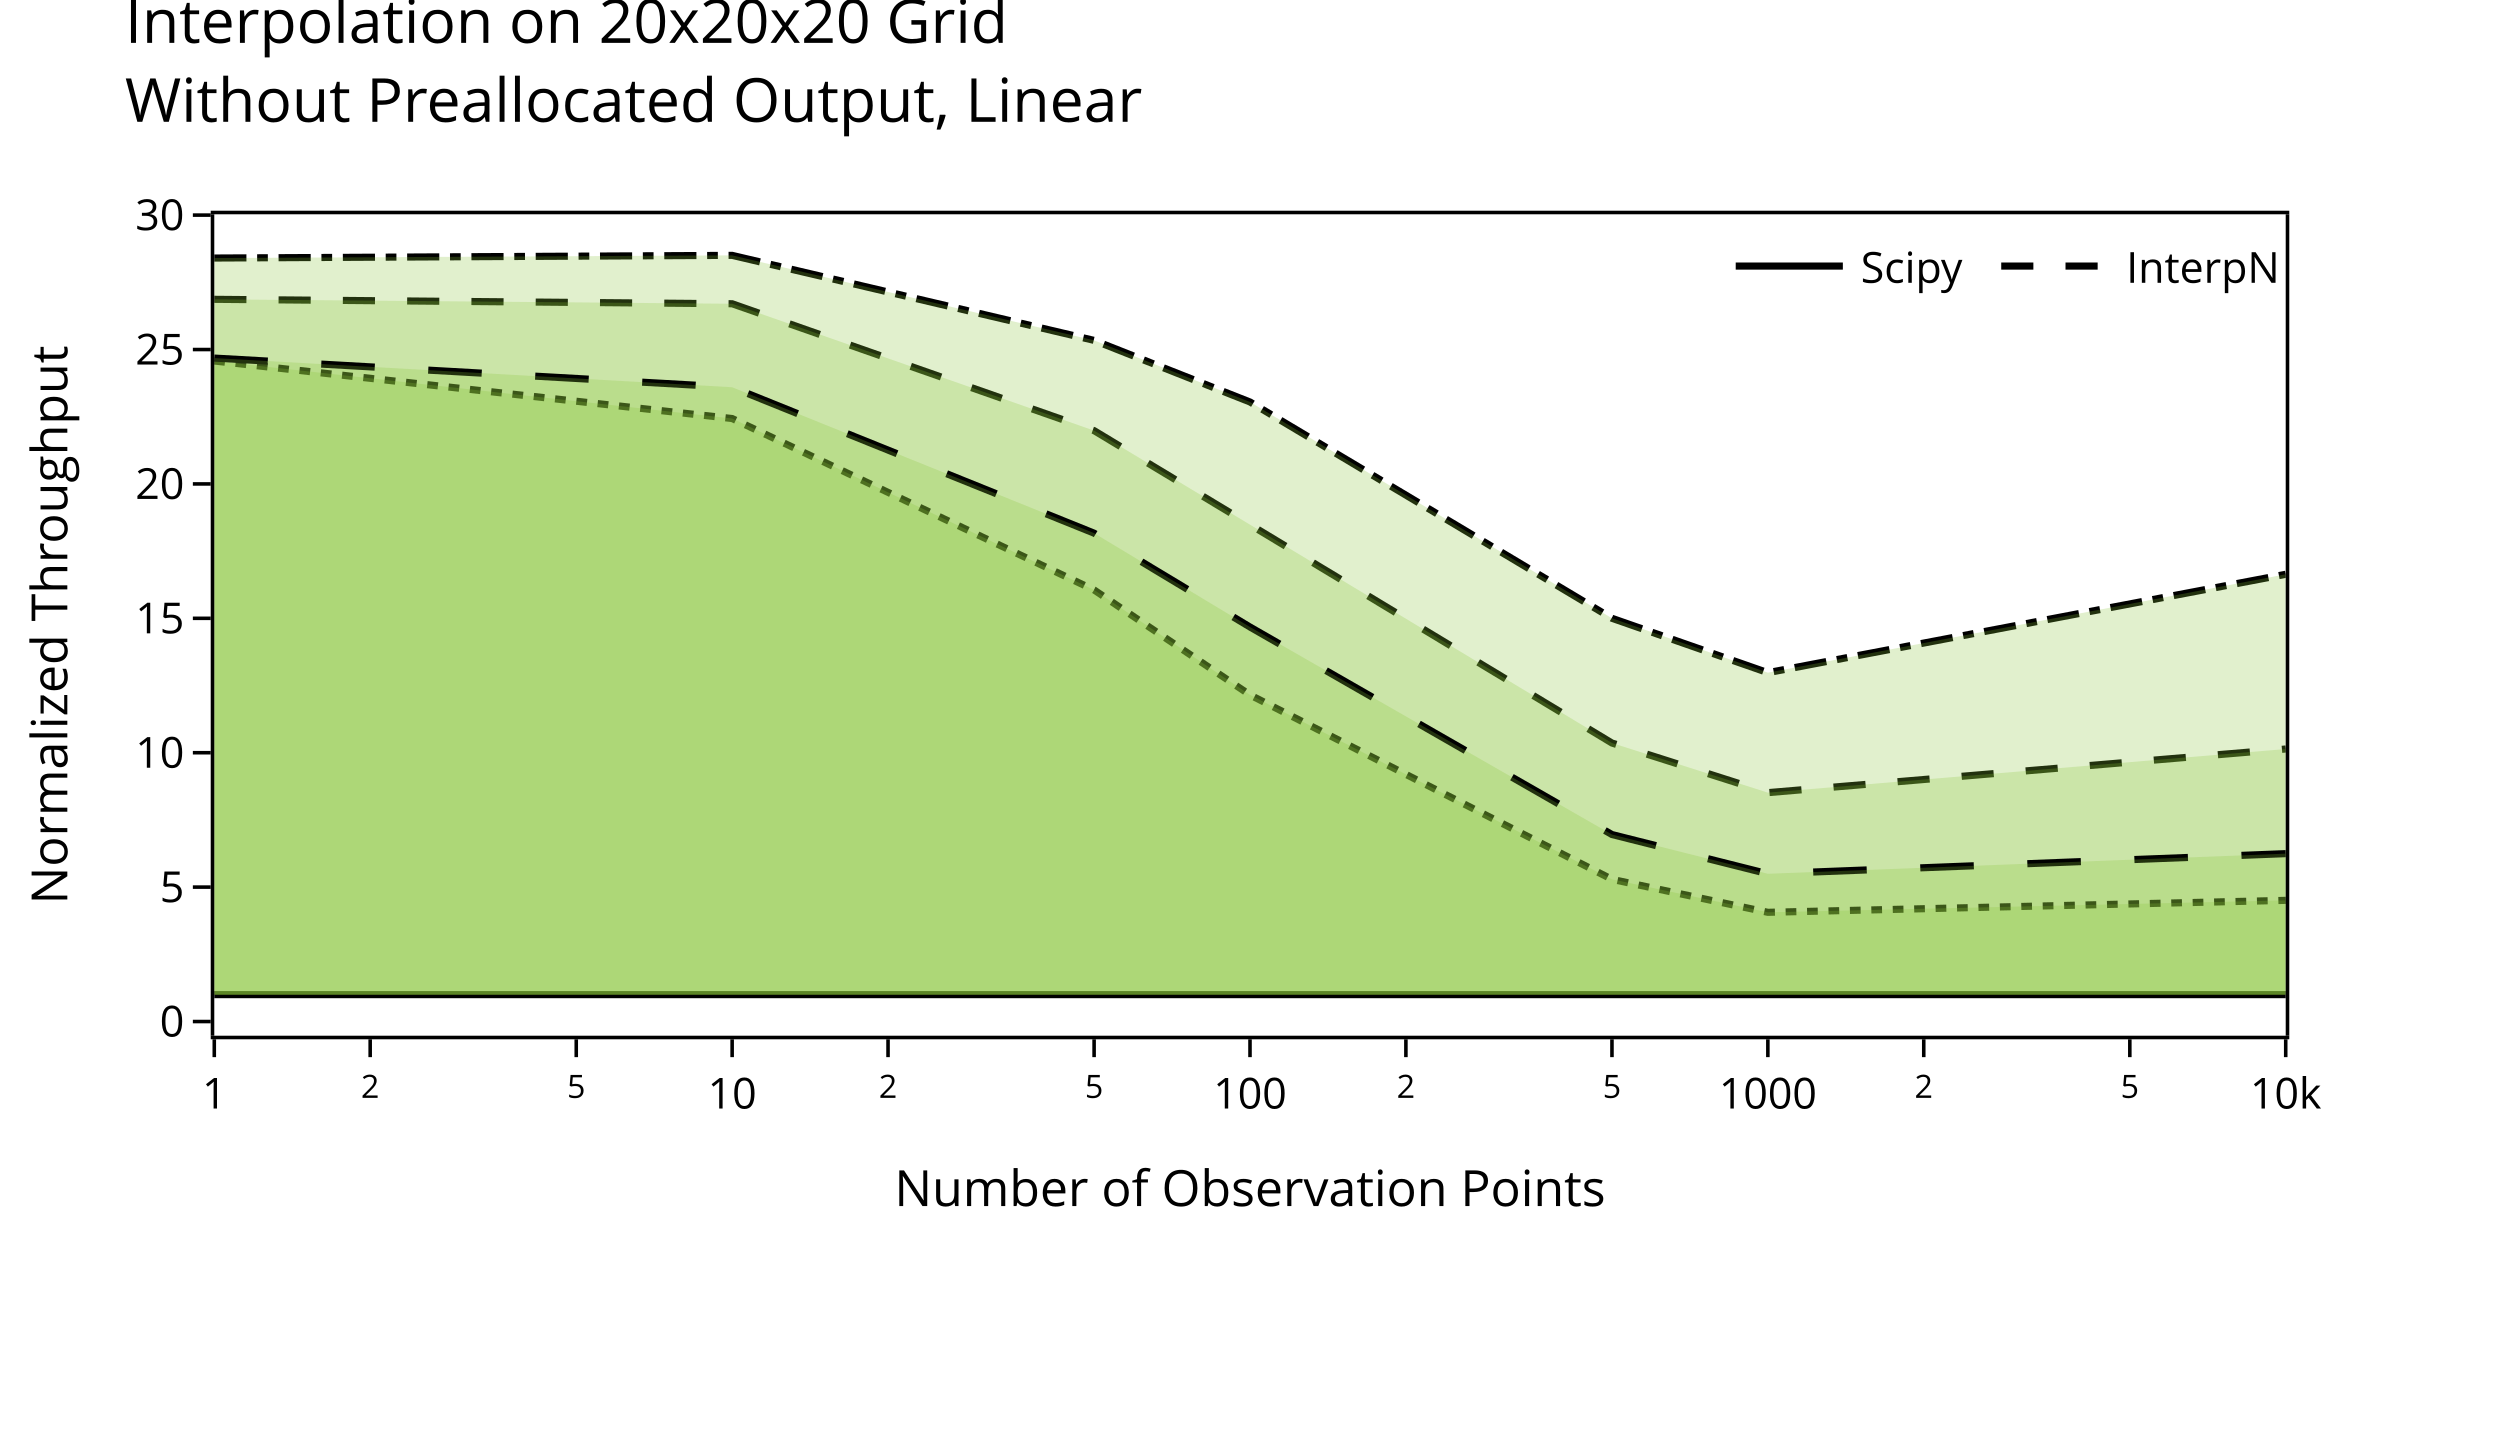
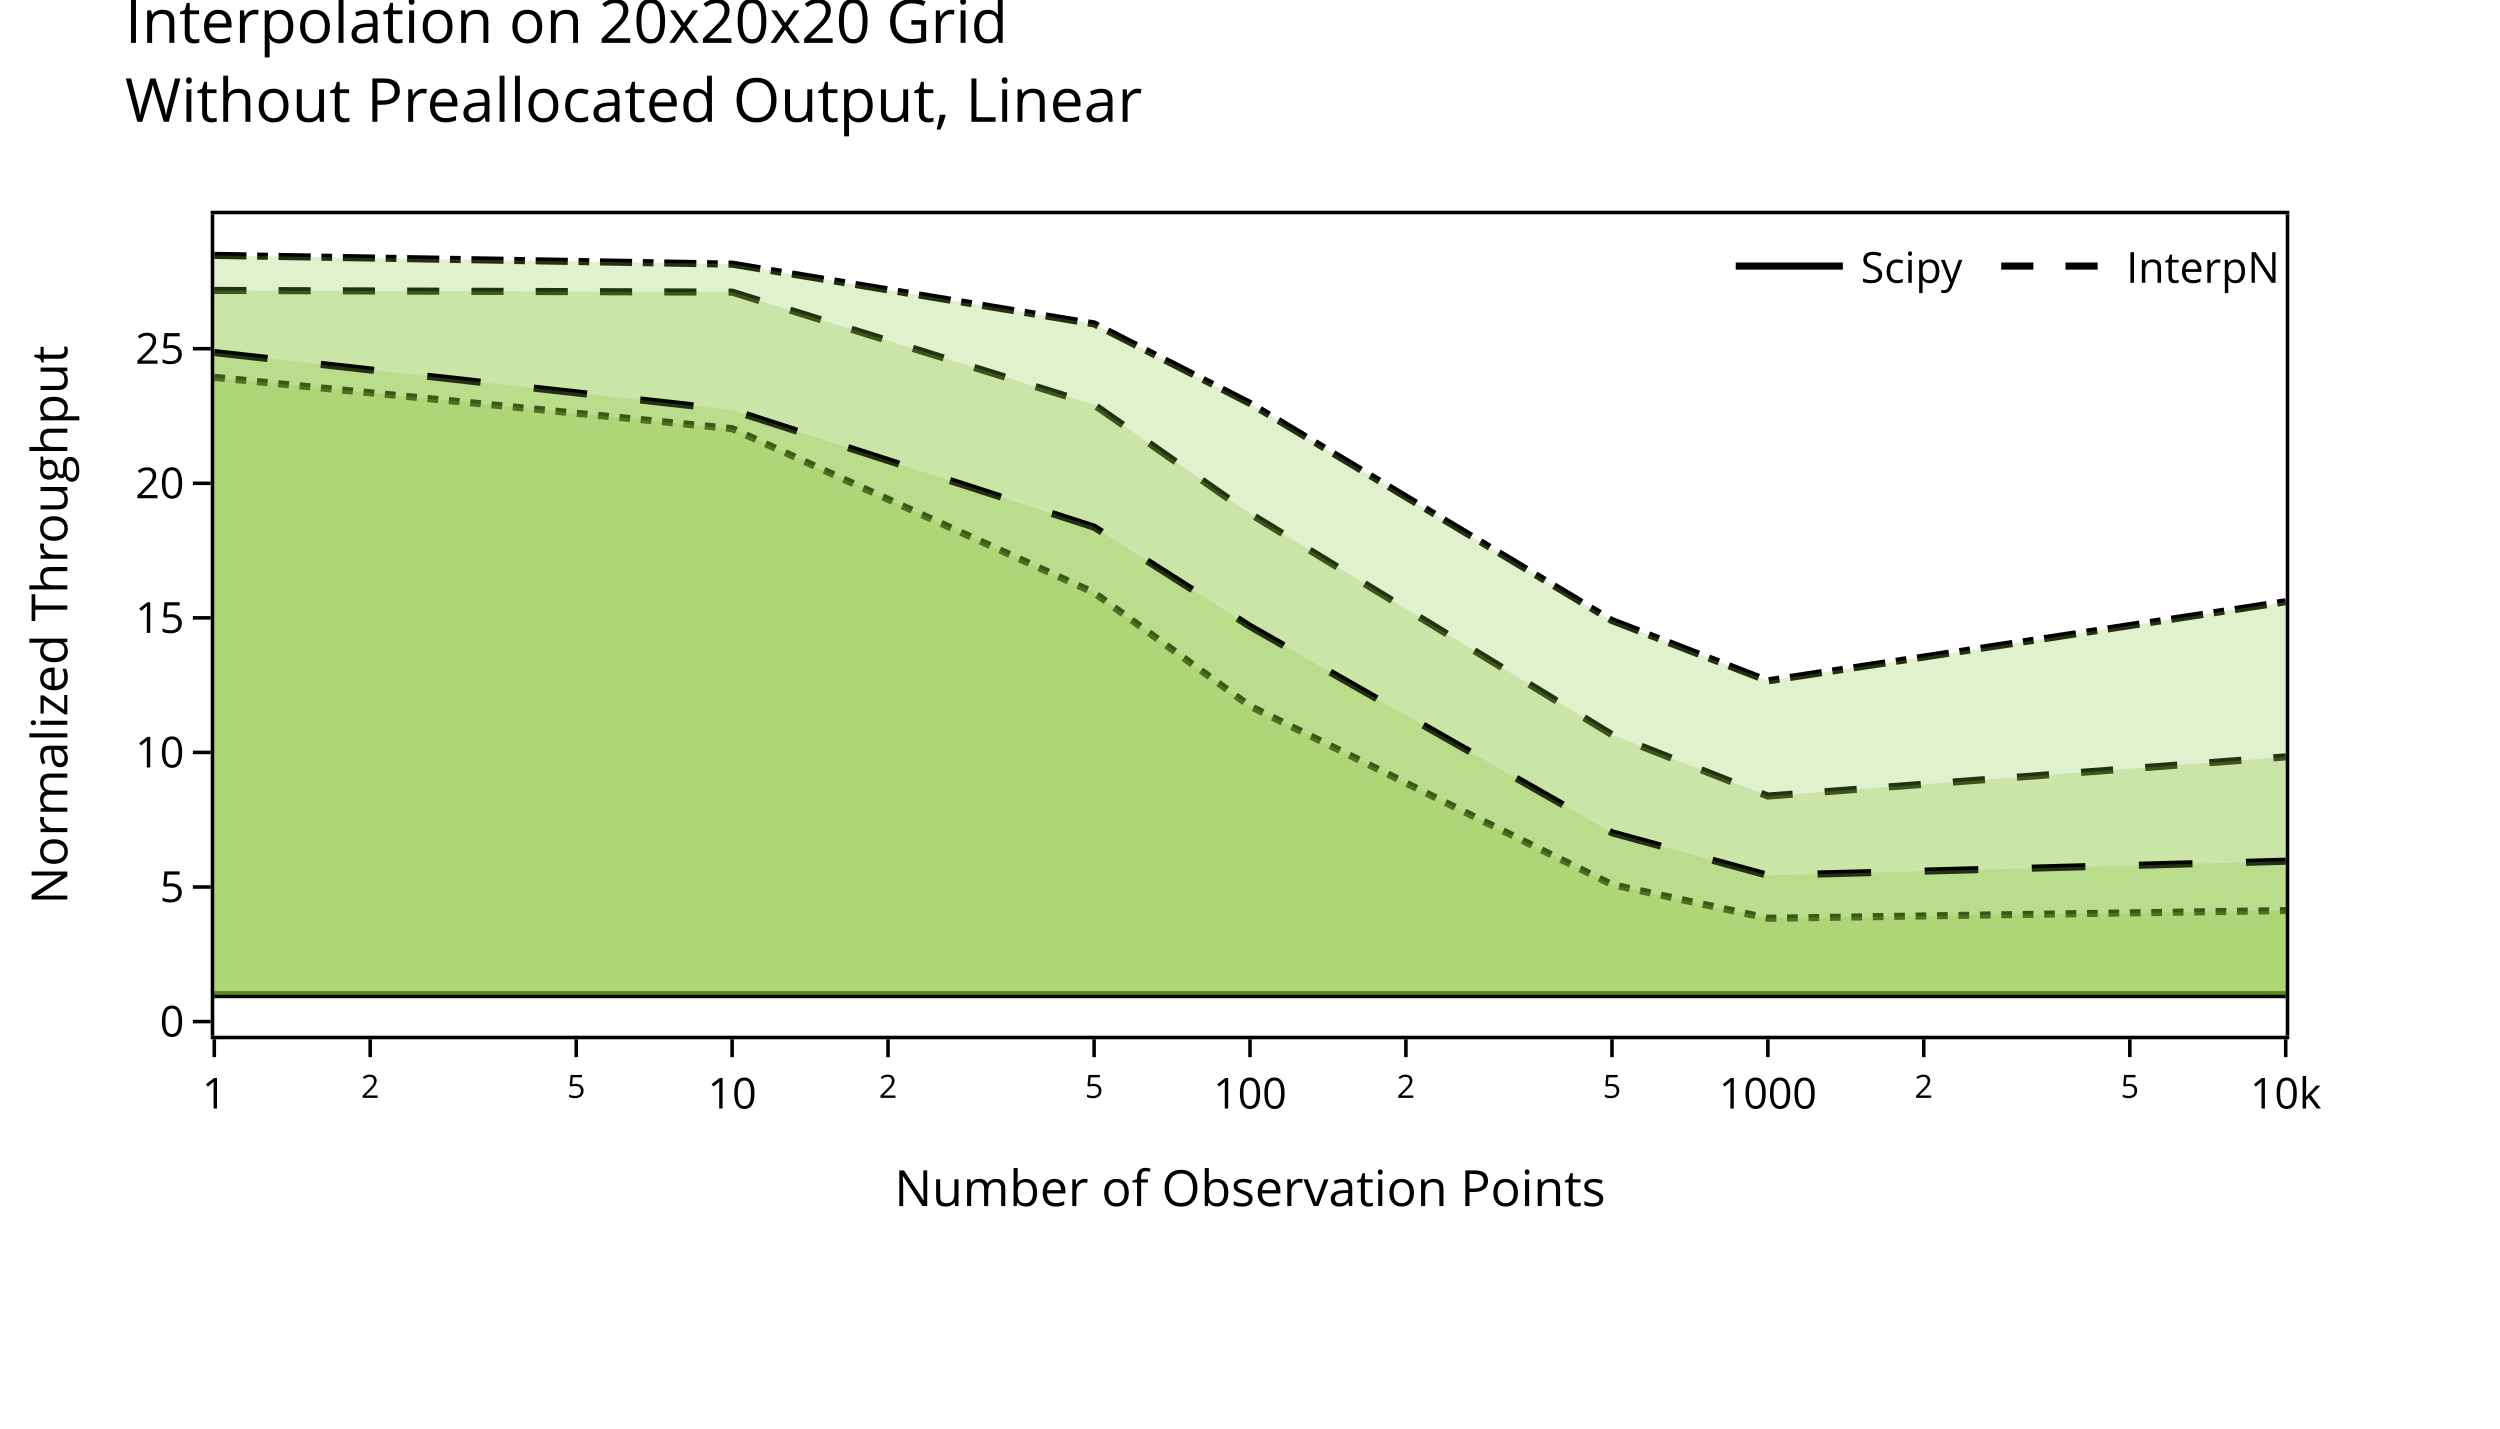
<svg xmlns="http://www.w3.org/2000/svg" class="main-svg" width="700" height="400" style="" viewBox="0 0 700 400">
  <rect x="0" y="0" width="700" height="400" style="fill: rgb(0, 0, 0); fill-opacity: 0;" />
-   <defs id="defs-9213f9">
+   <defs id="defs-d1343b">
    <g class="clips">
-       <clipPath id="clip9213f9xyplot" class="plotclip">
+       <clipPath id="clipd1343bxyplot" class="plotclip">
        <rect width="580" height="230" />
      </clipPath>
-       <clipPath class="axesclip" id="clip9213f9x">
+       <clipPath class="axesclip" id="clipd1343bx">
        <rect x="60" y="0" width="580" height="400" />
      </clipPath>
-       <clipPath class="axesclip" id="clip9213f9y">
+       <clipPath class="axesclip" id="clipd1343by">
        <rect x="0" y="60" width="700" height="230" />
      </clipPath>
-       <clipPath class="axesclip" id="clip9213f9xy">
+       <clipPath class="axesclip" id="clipd1343bxy">
        <rect x="60" y="60" width="580" height="230" />
      </clipPath>
    </g>
    <g class="gradients" />
    <g class="patterns" />
  </defs>
  <g class="bglayer">
    <rect class="bg" x="60" y="60" width="580" height="230" style="fill: rgb(0, 0, 0); fill-opacity: 0; stroke-width: 0;" />
  </g>
  <g class="layer-below">
    <g class="imagelayer" />
    <g class="shapelayer" />
  </g>
  <g class="cartesianlayer">
    <g class="subplot xy">
      <g class="layer-subplot">
        <g class="shapelayer" />
        <g class="imagelayer" />
      </g>
      <g class="minor-gridlayer">
        <g class="x" />
        <g class="y" />
      </g>
      <g class="gridlayer">
        <g class="x" />
        <g class="y" />
      </g>
      <g class="zerolinelayer" />
      <g class="layer-between">
        <g class="shapelayer" />
        <g class="imagelayer" />
      </g>
      <path class="xlines-below" />
      <path class="ylines-below" />
      <g class="overlines-below" />
      <g class="xaxislayer-below" />
      <g class="yaxislayer-below" />
      <g class="overaxes-below" />
      <g class="overplot">
-         <g class="xy" transform="translate(60,60)" clip-path="url(#clip9213f9xyplot)">
+         <g class="xy" transform="translate(60,60)" clip-path="url(#clipd1343bxyplot)">
          <g class="scatterlayer mlayer">
-             <g class="trace scatter tracea13634" style="stroke-miterlimit: 2; opacity: 1;">
+             <g class="trace scatter trace3d9c4a" style="stroke-miterlimit: 2; opacity: 1;">
              <g class="fills" />
              <g class="errorbars" />
              <g class="lines">
                <path class="js-line" d="M0,218.5L580,218.5" style="vector-effect: none; fill: none; stroke: rgb(0, 0, 0); stroke-opacity: 1; stroke-width: 2px; opacity: 1;" />
              </g>
              <g class="points" />
              <g class="text" />
            </g>
-             <g class="trace scatter tracebb294e" style="stroke-miterlimit: 2; opacity: 1;">
-               <g class="fills" />
-               <g class="errorbars" />
-               <g class="lines">
-                 <path class="js-line" d="M0,23.81L145,25.05L246.35,60.58L391.35,148.05L435,161.94L580,149.72" style="vector-effect: none; fill: none; stroke: rgb(0, 0, 0); stroke-opacity: 1; stroke-dasharray: 9px, 9px; stroke-width: 2px; opacity: 1;" />
-               </g>
-               <g class="points" />
-               <g class="text" />
-             </g>
-             <g class="trace scatter traced147c0" style="stroke-miterlimit: 2; opacity: 1;">
+             <g class="trace scatter tracec8dc59" style="stroke-miterlimit: 2; opacity: 1;">
+               <g class="fills" />
+               <g class="errorbars" />
+               <g class="lines">
+                 <path class="js-line" d="M0,21.32L145,21.8L246.35,53.35L290,83.83L391.35,145.72L435,162.89L580,151.93" style="vector-effect: none; fill: none; stroke: rgb(0, 0, 0); stroke-opacity: 1; stroke-dasharray: 9px, 9px; stroke-width: 2px; opacity: 1;" />
+               </g>
+               <g class="points" />
+               <g class="text" />
+             </g>
+             <g class="trace scatter trace9ad1b8" style="stroke-miterlimit: 2; opacity: 1;">
              <g class="fills">
                <g>
-                   <path class="js-fill" d="M0,23.81L145,25.05L246.35,60.58L391.35,148.05L435,161.94L580,149.72L580,218.5L0,218.5Z" style="fill: rgb(139, 196, 59); fill-opacity: 0.25; stroke-width: 0;" />
+                   <path class="js-fill" d="M0,21.32L145,21.8L246.35,53.35L290,83.83L391.35,145.72L435,162.89L580,151.93L580,218.5L435,218.5L0,218.5Z" style="fill: rgb(139, 196, 59); fill-opacity: 0.25; stroke-width: 0;" />
                </g>
              </g>
              <g class="errorbars" />
              <g class="lines">
-                 <path class="js-line" d="M0,23.81L145,25.05L246.35,60.58L391.35,148.05L435,161.94L580,149.72L580,218.5L0,218.5" style="vector-effect: none; fill: none; stroke: rgb(0, 204, 150); stroke-opacity: 1; stroke-width: 0px; opacity: 1;" />
-               </g>
-               <g class="points" />
-               <g class="text" />
-             </g>
-             <g class="trace scatter traceeb6214" style="stroke-miterlimit: 2; opacity: 1;">
-               <g class="fills" />
-               <g class="errorbars" />
-               <g class="lines">
-                 <path class="js-line" d="M0,41.08L145,57.19L246.35,105.19L290,134.58L391.35,186.22L435,195.45L580,192.1" style="vector-effect: none; fill: none; stroke: rgb(0, 0, 0); stroke-opacity: 1; stroke-dasharray: 3px, 3px; stroke-width: 2px; opacity: 1;" />
-               </g>
-               <g class="points" />
-               <g class="text" />
-             </g>
-             <g class="trace scatter trace140f00" style="stroke-miterlimit: 2; opacity: 1;">
+                 <path class="js-line" d="M0,21.32L145,21.8L246.35,53.35L290,83.83L391.35,145.72L435,162.89L580,151.93L580,218.5L435,218.5L0,218.5" style="vector-effect: none; fill: none; stroke: rgb(0, 204, 150); stroke-opacity: 1; stroke-width: 0px; opacity: 1;" />
+               </g>
+               <g class="points" />
+               <g class="text" />
+             </g>
+             <g class="trace scatter trace673485" style="stroke-miterlimit: 2; opacity: 1;">
+               <g class="fills" />
+               <g class="errorbars" />
+               <g class="lines">
+                 <path class="js-line" d="M0,45.66L145,60.02L246.35,105.97L290,137.72L391.35,187.69L435,197.12L580,194.96" style="vector-effect: none; fill: none; stroke: rgb(0, 0, 0); stroke-opacity: 1; stroke-dasharray: 3px, 3px; stroke-width: 2px; opacity: 1;" />
+               </g>
+               <g class="points" />
+               <g class="text" />
+             </g>
+             <g class="trace scatter tracec79cfd" style="stroke-miterlimit: 2; opacity: 1;">
              <g class="fills">
                <g>
-                   <path class="js-fill" d="M0,41.08L145,57.19L246.35,105.19L290,134.58L391.35,186.22L435,195.45L580,192.1L580,218.5L435,218.5L0,218.5Z" style="fill: rgb(139, 196, 59); fill-opacity: 0.25; stroke-width: 0;" />
+                   <path class="js-fill" d="M0,45.66L145,60.02L246.35,105.97L290,137.72L391.35,187.69L435,197.12L580,194.96L580,218.5L435,218.5L0,218.5Z" style="fill: rgb(139, 196, 59); fill-opacity: 0.25; stroke-width: 0;" />
                </g>
              </g>
              <g class="errorbars" />
              <g class="lines">
-                 <path class="js-line" d="M0,41.08L145,57.19L246.35,105.19L290,134.58L391.35,186.22L435,195.45L580,192.1L580,218.5L435,218.5L0,218.5" style="vector-effect: none; fill: none; stroke: rgb(255, 161, 90); stroke-opacity: 1; stroke-width: 0px; opacity: 1;" />
-               </g>
-               <g class="points" />
-               <g class="text" />
-             </g>
-             <g class="trace scatter tracea5b815" style="stroke-miterlimit: 2; opacity: 1;">
-               <g class="fills" />
-               <g class="errorbars" />
-               <g class="lines">
-                 <path class="js-line" d="M0,12.25L145,11.5L246.35,35.31L290,52.56L391.35,113.12L435,128.35L580,100.8" style="vector-effect: none; fill: none; stroke: rgb(0, 0, 0); stroke-opacity: 1; stroke-dasharray: 9px, 3px, 3px, 3px; stroke-width: 2px; opacity: 1;" />
-               </g>
-               <g class="points" />
-               <g class="text" />
-             </g>
-             <g class="trace scatter trace19c6a0" style="stroke-miterlimit: 2; opacity: 1;">
+                 <path class="js-line" d="M0,45.66L145,60.02L246.35,105.97L290,137.72L391.35,187.69L435,197.12L580,194.96L580,218.5L435,218.5L0,218.5" style="vector-effect: none; fill: none; stroke: rgb(255, 161, 90); stroke-opacity: 1; stroke-width: 0px; opacity: 1;" />
+               </g>
+               <g class="points" />
+               <g class="text" />
+             </g>
+             <g class="trace scatter trace87d073" style="stroke-miterlimit: 2; opacity: 1;">
+               <g class="fills" />
+               <g class="errorbars" />
+               <g class="lines">
+                 <path class="js-line" d="M0,11.5L145,13.96L246.35,30.69L290,52.96L391.35,113.75L435,130.64L580,108.49" style="vector-effect: none; fill: none; stroke: rgb(0, 0, 0); stroke-opacity: 1; stroke-dasharray: 9px, 3px, 3px, 3px; stroke-width: 2px; opacity: 1;" />
+               </g>
+               <g class="points" />
+               <g class="text" />
+             </g>
+             <g class="trace scatter trace6b8e4c" style="stroke-miterlimit: 2; opacity: 1;">
              <g class="fills">
                <g>
-                   <path class="js-fill" d="M0,12.25L145,11.5L246.35,35.31L290,52.56L391.35,113.12L435,128.35L580,100.8L580,218.5L435,218.5L0,218.5Z" style="fill: rgb(139, 196, 59); fill-opacity: 0.25; stroke-width: 0;" />
+                   <path class="js-fill" d="M0,11.5L145,13.96L246.35,30.69L290,52.96L391.35,113.75L435,130.64L580,108.49L580,218.5L435,218.5L0,218.5Z" style="fill: rgb(139, 196, 59); fill-opacity: 0.25; stroke-width: 0;" />
                </g>
              </g>
              <g class="errorbars" />
              <g class="lines">
-                 <path class="js-line" d="M0,12.25L145,11.5L246.35,35.31L290,52.56L391.35,113.12L435,128.35L580,100.8L580,218.5L435,218.5L0,218.5" style="vector-effect: none; fill: none; stroke: rgb(255, 102, 146); stroke-opacity: 1; stroke-width: 0px; opacity: 1;" />
-               </g>
-               <g class="points" />
-               <g class="text" />
-             </g>
-             <g class="trace scatter trace3ace57" style="stroke-miterlimit: 2; opacity: 1;">
-               <g class="fills" />
-               <g class="errorbars" />
-               <g class="lines">
-                 <path class="js-line" d="M0,40.26L145,48.43L246.35,89.29L290,115.57L391.35,173.67L435,184.66L580,179.02" style="vector-effect: none; fill: none; stroke: rgb(0, 0, 0); stroke-opacity: 1; stroke-dasharray: 15px, 15px; stroke-width: 2px; opacity: 1;" />
-               </g>
-               <g class="points" />
-               <g class="text" />
-             </g>
-             <g class="trace scatter traceda1160" style="stroke-miterlimit: 2; opacity: 1;">
+                 <path class="js-line" d="M0,11.5L145,13.96L246.35,30.69L290,52.96L391.35,113.75L435,130.64L580,108.49L580,218.5L435,218.5L0,218.5" style="vector-effect: none; fill: none; stroke: rgb(255, 102, 146); stroke-opacity: 1; stroke-width: 0px; opacity: 1;" />
+               </g>
+               <g class="points" />
+               <g class="text" />
+             </g>
+             <g class="trace scatter trace8bb390" style="stroke-miterlimit: 2; opacity: 1;">
+               <g class="fills" />
+               <g class="errorbars" />
+               <g class="lines">
+                 <path class="js-line" d="M0,38.72L145,54.86L246.35,87.6L290,115.39L391.35,173.18L435,185.11L580,181.14" style="vector-effect: none; fill: none; stroke: rgb(0, 0, 0); stroke-opacity: 1; stroke-dasharray: 15px, 15px; stroke-width: 2px; opacity: 1;" />
+               </g>
+               <g class="points" />
+               <g class="text" />
+             </g>
+             <g class="trace scatter trace43aa28" style="stroke-miterlimit: 2; opacity: 1;">
              <g class="fills">
                <g>
-                   <path class="js-fill" d="M0,40.26L145,48.43L246.35,89.29L290,115.57L391.35,173.67L435,184.66L580,179.02L580,218.5L435,218.5L0,218.5Z" style="fill: rgb(139, 196, 59); fill-opacity: 0.25; stroke-width: 0;" />
+                   <path class="js-fill" d="M0,38.72L145,54.86L246.35,87.6L290,115.39L391.35,173.18L435,185.11L580,181.14L580,218.5L435,218.5L0,218.5Z" style="fill: rgb(139, 196, 59); fill-opacity: 0.25; stroke-width: 0;" />
                </g>
              </g>
              <g class="errorbars" />
              <g class="lines">
-                 <path class="js-line" d="M0,40.26L145,48.43L246.35,89.29L290,115.57L391.35,173.67L435,184.66L580,179.02L580,218.5L435,218.5L0,218.5" style="vector-effect: none; fill: none; stroke: rgb(255, 151, 255); stroke-opacity: 1; stroke-width: 0px; opacity: 1;" />
+                 <path class="js-line" d="M0,38.72L145,54.86L246.35,87.6L290,115.39L391.35,173.18L435,185.11L580,181.14L580,218.5L435,218.5L0,218.5" style="vector-effect: none; fill: none; stroke: rgb(255, 151, 255); stroke-opacity: 1; stroke-width: 0px; opacity: 1;" />
              </g>
              <g class="points" />
              <g class="text" />
            </g>
          </g>
        </g>
      </g>
      <path class="xlines-above crisp" d="M59,290.5H641M59,59.5H641" style="fill: none; stroke-width: 1px; stroke: rgb(0, 0, 0); stroke-opacity: 1;" />
      <path class="ylines-above crisp" d="M59.5,60V290M640.5,60V290" style="fill: none; stroke-width: 1px; stroke: rgb(0, 0, 0); stroke-opacity: 1;" />
      <g class="overlines-above" />
      <g class="xaxislayer-above">
        <path class="xtick ticks crisp" d="M0,291v5" transform="translate(60,0)" style="stroke: rgb(0, 0, 0); stroke-opacity: 1; stroke-width: 1px;" />
        <path class="xtick ticks crisp" d="M0,291v5" transform="translate(103.65,0)" style="stroke: rgb(0, 0, 0); stroke-opacity: 1; stroke-width: 1px;" />
        <path class="xtick ticks crisp" d="M0,291v5" transform="translate(161.35,0)" style="stroke: rgb(0, 0, 0); stroke-opacity: 1; stroke-width: 1px;" />
        <path class="xtick ticks crisp" d="M0,291v5" transform="translate(205,0)" style="stroke: rgb(0, 0, 0); stroke-opacity: 1; stroke-width: 1px;" />
        <path class="xtick ticks crisp" d="M0,291v5" transform="translate(248.65,0)" style="stroke: rgb(0, 0, 0); stroke-opacity: 1; stroke-width: 1px;" />
        <path class="xtick ticks crisp" d="M0,291v5" transform="translate(306.35,0)" style="stroke: rgb(0, 0, 0); stroke-opacity: 1; stroke-width: 1px;" />
        <path class="xtick ticks crisp" d="M0,291v5" transform="translate(350,0)" style="stroke: rgb(0, 0, 0); stroke-opacity: 1; stroke-width: 1px;" />
        <path class="xtick ticks crisp" d="M0,291v5" transform="translate(393.65,0)" style="stroke: rgb(0, 0, 0); stroke-opacity: 1; stroke-width: 1px;" />
        <path class="xtick ticks crisp" d="M0,291v5" transform="translate(451.35,0)" style="stroke: rgb(0, 0, 0); stroke-opacity: 1; stroke-width: 1px;" />
        <path class="xtick ticks crisp" d="M0,291v5" transform="translate(495,0)" style="stroke: rgb(0, 0, 0); stroke-opacity: 1; stroke-width: 1px;" />
        <path class="xtick ticks crisp" d="M0,291v5" transform="translate(538.65,0)" style="stroke: rgb(0, 0, 0); stroke-opacity: 1; stroke-width: 1px;" />
        <path class="xtick ticks crisp" d="M0,291v5" transform="translate(596.35,0)" style="stroke: rgb(0, 0, 0); stroke-opacity: 1; stroke-width: 1px;" />
        <path class="xtick ticks crisp" d="M0,291v5" transform="translate(640,0)" style="stroke: rgb(0, 0, 0); stroke-opacity: 1; stroke-width: 1px;" />
        <g class="xtick">
          <text text-anchor="middle" x="0" y="310.4" transform="translate(60,0)" style="font-family: 'Open Sans', verdana, arial, sans-serif; font-size: 12px; fill: rgb(0, 0, 0); fill-opacity: 1; white-space: pre; opacity: 1;">1</text>
        </g>
        <g class="xtick">
          <text text-anchor="middle" x="0" y="307.4" style="font-family: 'Open Sans', verdana, arial, sans-serif; font-size: 9px; fill: rgb(0, 0, 0); fill-opacity: 1; white-space: pre; opacity: 1;" transform="translate(103.65,0)">2</text>
        </g>
        <g class="xtick">
          <text text-anchor="middle" x="0" y="307.4" style="font-family: 'Open Sans', verdana, arial, sans-serif; font-size: 9px; fill: rgb(0, 0, 0); fill-opacity: 1; white-space: pre; opacity: 1;" transform="translate(161.35,0)">5</text>
        </g>
        <g class="xtick">
          <text text-anchor="middle" x="0" y="310.4" style="font-family: 'Open Sans', verdana, arial, sans-serif; font-size: 12px; fill: rgb(0, 0, 0); fill-opacity: 1; white-space: pre; opacity: 1;" transform="translate(205,0)">10</text>
        </g>
        <g class="xtick">
          <text text-anchor="middle" x="0" y="307.4" style="font-family: 'Open Sans', verdana, arial, sans-serif; font-size: 9px; fill: rgb(0, 0, 0); fill-opacity: 1; white-space: pre; opacity: 1;" transform="translate(248.65,0)">2</text>
        </g>
        <g class="xtick">
          <text text-anchor="middle" x="0" y="307.4" style="font-family: 'Open Sans', verdana, arial, sans-serif; font-size: 9px; fill: rgb(0, 0, 0); fill-opacity: 1; white-space: pre; opacity: 1;" transform="translate(306.35,0)">5</text>
        </g>
        <g class="xtick">
          <text text-anchor="middle" x="0" y="310.4" style="font-family: 'Open Sans', verdana, arial, sans-serif; font-size: 12px; fill: rgb(0, 0, 0); fill-opacity: 1; white-space: pre; opacity: 1;" transform="translate(350,0)">100</text>
        </g>
        <g class="xtick">
          <text text-anchor="middle" x="0" y="307.4" style="font-family: 'Open Sans', verdana, arial, sans-serif; font-size: 9px; fill: rgb(0, 0, 0); fill-opacity: 1; white-space: pre; opacity: 1;" transform="translate(393.65,0)">2</text>
        </g>
        <g class="xtick">
          <text text-anchor="middle" x="0" y="307.4" style="font-family: 'Open Sans', verdana, arial, sans-serif; font-size: 9px; fill: rgb(0, 0, 0); fill-opacity: 1; white-space: pre; opacity: 1;" transform="translate(451.35,0)">5</text>
        </g>
        <g class="xtick">
          <text text-anchor="middle" x="0" y="310.4" style="font-family: 'Open Sans', verdana, arial, sans-serif; font-size: 12px; fill: rgb(0, 0, 0); fill-opacity: 1; white-space: pre; opacity: 1;" transform="translate(495,0)">1000</text>
        </g>
        <g class="xtick">
          <text text-anchor="middle" x="0" y="307.4" style="font-family: 'Open Sans', verdana, arial, sans-serif; font-size: 9px; fill: rgb(0, 0, 0); fill-opacity: 1; white-space: pre; opacity: 1;" transform="translate(538.65,0)">2</text>
        </g>
        <g class="xtick">
          <text text-anchor="middle" x="0" y="307.4" style="font-family: 'Open Sans', verdana, arial, sans-serif; font-size: 9px; fill: rgb(0, 0, 0); fill-opacity: 1; white-space: pre; opacity: 1;" transform="translate(596.35,0)">5</text>
        </g>
        <g class="xtick">
          <text text-anchor="middle" x="0" y="310.4" style="font-family: 'Open Sans', verdana, arial, sans-serif; font-size: 12px; fill: rgb(0, 0, 0); fill-opacity: 1; white-space: pre; opacity: 1;" transform="translate(640,0)">10k</text>
        </g>
      </g>
      <g class="yaxislayer-above">
-         <path class="ytick ticks crisp" d="M59,0h-5" transform="translate(0,286.03)" style="stroke: rgb(0, 0, 0); stroke-opacity: 1; stroke-width: 1px;" />
-         <path class="ytick ticks crisp" d="M59,0h-5" transform="translate(0,248.39)" style="stroke: rgb(0, 0, 0); stroke-opacity: 1; stroke-width: 1px;" />
-         <path class="ytick ticks crisp" d="M59,0h-5" transform="translate(0,210.76)" style="stroke: rgb(0, 0, 0); stroke-opacity: 1; stroke-width: 1px;" />
-         <path class="ytick ticks crisp" d="M59,0h-5" transform="translate(0,173.13)" style="stroke: rgb(0, 0, 0); stroke-opacity: 1; stroke-width: 1px;" />
-         <path class="ytick ticks crisp" d="M59,0h-5" transform="translate(0,135.5)" style="stroke: rgb(0, 0, 0); stroke-opacity: 1; stroke-width: 1px;" />
-         <path class="ytick ticks crisp" d="M59,0h-5" transform="translate(0,97.87)" style="stroke: rgb(0, 0, 0); stroke-opacity: 1; stroke-width: 1px;" />
-         <path class="ytick ticks crisp" d="M59,0h-5" transform="translate(0,60.23)" style="stroke: rgb(0, 0, 0); stroke-opacity: 1; stroke-width: 1px;" />
-         <g class="ytick">
-           <text text-anchor="end" x="51.6" y="4.2" transform="translate(0,286.03)" style="font-family: 'Open Sans', verdana, arial, sans-serif; font-size: 12px; fill: rgb(0, 0, 0); fill-opacity: 1; white-space: pre; opacity: 1;">0</text>
-         </g>
-         <g class="ytick">
-           <text text-anchor="end" x="51.6" y="4.2" style="font-family: 'Open Sans', verdana, arial, sans-serif; font-size: 12px; fill: rgb(0, 0, 0); fill-opacity: 1; white-space: pre; opacity: 1;" transform="translate(0,248.39)">5</text>
-         </g>
-         <g class="ytick">
-           <text text-anchor="end" x="51.6" y="4.2" style="font-family: 'Open Sans', verdana, arial, sans-serif; font-size: 12px; fill: rgb(0, 0, 0); fill-opacity: 1; white-space: pre; opacity: 1;" transform="translate(0,210.76)">10</text>
-         </g>
-         <g class="ytick">
-           <text text-anchor="end" x="51.6" y="4.2" style="font-family: 'Open Sans', verdana, arial, sans-serif; font-size: 12px; fill: rgb(0, 0, 0); fill-opacity: 1; white-space: pre; opacity: 1;" transform="translate(0,173.13)">15</text>
-         </g>
-         <g class="ytick">
-           <text text-anchor="end" x="51.6" y="4.2" style="font-family: 'Open Sans', verdana, arial, sans-serif; font-size: 12px; fill: rgb(0, 0, 0); fill-opacity: 1; white-space: pre; opacity: 1;" transform="translate(0,135.5)">20</text>
-         </g>
-         <g class="ytick">
-           <text text-anchor="end" x="51.6" y="4.2" style="font-family: 'Open Sans', verdana, arial, sans-serif; font-size: 12px; fill: rgb(0, 0, 0); fill-opacity: 1; white-space: pre; opacity: 1;" transform="translate(0,97.87)">25</text>
-         </g>
-         <g class="ytick">
-           <text text-anchor="end" x="51.6" y="4.2" style="font-family: 'Open Sans', verdana, arial, sans-serif; font-size: 12px; fill: rgb(0, 0, 0); fill-opacity: 1; white-space: pre; opacity: 1;" transform="translate(0,60.23)">30</text>
+         <path class="ytick ticks crisp" d="M59,0h-5" transform="translate(0,286.04)" style="stroke: rgb(0, 0, 0); stroke-opacity: 1; stroke-width: 1px;" />
+         <path class="ytick ticks crisp" d="M59,0h-5" transform="translate(0,248.36)" style="stroke: rgb(0, 0, 0); stroke-opacity: 1; stroke-width: 1px;" />
+         <path class="ytick ticks crisp" d="M59,0h-5" transform="translate(0,210.68)" style="stroke: rgb(0, 0, 0); stroke-opacity: 1; stroke-width: 1px;" />
+         <path class="ytick ticks crisp" d="M59,0h-5" transform="translate(0,173)" style="stroke: rgb(0, 0, 0); stroke-opacity: 1; stroke-width: 1px;" />
+         <path class="ytick ticks crisp" d="M59,0h-5" transform="translate(0,135.32)" style="stroke: rgb(0, 0, 0); stroke-opacity: 1; stroke-width: 1px;" />
+         <path class="ytick ticks crisp" d="M59,0h-5" transform="translate(0,97.64)" style="stroke: rgb(0, 0, 0); stroke-opacity: 1; stroke-width: 1px;" />
+         <g class="ytick">
+           <text text-anchor="end" x="51.6" y="4.2" transform="translate(0,286.04)" style="font-family: 'Open Sans', verdana, arial, sans-serif; font-size: 12px; fill: rgb(0, 0, 0); fill-opacity: 1; white-space: pre; opacity: 1;">0</text>
+         </g>
+         <g class="ytick">
+           <text text-anchor="end" x="51.6" y="4.2" style="font-family: 'Open Sans', verdana, arial, sans-serif; font-size: 12px; fill: rgb(0, 0, 0); fill-opacity: 1; white-space: pre; opacity: 1;" transform="translate(0,248.36)">5</text>
+         </g>
+         <g class="ytick">
+           <text text-anchor="end" x="51.6" y="4.2" style="font-family: 'Open Sans', verdana, arial, sans-serif; font-size: 12px; fill: rgb(0, 0, 0); fill-opacity: 1; white-space: pre; opacity: 1;" transform="translate(0,210.68)">10</text>
+         </g>
+         <g class="ytick">
+           <text text-anchor="end" x="51.6" y="4.2" style="font-family: 'Open Sans', verdana, arial, sans-serif; font-size: 12px; fill: rgb(0, 0, 0); fill-opacity: 1; white-space: pre; opacity: 1;" transform="translate(0,173)">15</text>
+         </g>
+         <g class="ytick">
+           <text text-anchor="end" x="51.6" y="4.2" style="font-family: 'Open Sans', verdana, arial, sans-serif; font-size: 12px; fill: rgb(0, 0, 0); fill-opacity: 1; white-space: pre; opacity: 1;" transform="translate(0,135.32)">20</text>
+         </g>
+         <g class="ytick">
+           <text text-anchor="end" x="51.6" y="4.2" style="font-family: 'Open Sans', verdana, arial, sans-serif; font-size: 12px; fill: rgb(0, 0, 0); fill-opacity: 1; white-space: pre; opacity: 1;" transform="translate(0,97.64)">25</text>
        </g>
      </g>
      <g class="overaxes-above" />
    </g>
  </g>
  <g class="polarlayer" />
  <g class="smithlayer" />
  <g class="ternarylayer" />
  <g class="geolayer" />
  <g class="funnelarealayer" />
  <g class="pielayer" />
  <g class="iciclelayer" />
  <g class="treemaplayer" />
  <g class="sunburstlayer" />
  <g class="glimages" />
-   <defs id="topdefs-9213f9">
+   <defs id="topdefs-d1343b">
    <g class="clips" />
-     <clipPath id="legend9213f9">
+     <clipPath id="legendd1343b">
      <rect width="159" height="29" x="0" y="0" />
    </clipPath>
  </defs>
  <g class="layer-above">
    <g class="imagelayer" />
    <g class="shapelayer" />
  </g>
  <g class="infolayer">
    <g class="legend" pointer-events="all" transform="translate(481,60)">
      <rect class="bg" shape-rendering="crispEdges" width="159" height="29" x="0" y="0" style="stroke: rgb(68, 68, 68); stroke-opacity: 1; fill: rgb(0, 0, 0); fill-opacity: 0; stroke-width: 0px;" />
-       <g class="scrollbox" transform="" clip-path="url(#legend9213f9)">
+       <g class="scrollbox" transform="" clip-path="url(#legendd1343b)">
        <g class="groups">
          <g class="traces" transform="translate(0,14.5)" style="opacity: 1;">
            <text class="legendtext" text-anchor="start" x="40" y="4.68" style="font-family: 'Open Sans', verdana, arial, sans-serif; font-size: 12px; fill: rgb(0, 0, 0); fill-opacity: 1; white-space: pre;">Scipy</text>
            <g class="layers" style="opacity: 1;">
              <g class="legendfill" />
              <g class="legendlines">
                <path class="js-line" d="M5,0h30" style="fill: none; stroke: rgb(0, 0, 0); stroke-opacity: 1; stroke-width: 2px;" />
              </g>
              <g class="legendsymbols">
                <g class="legendpoints" />
              </g>
            </g>
            <rect class="legendtoggle" x="0" y="-9.5" width="71.844" height="19" style="fill: rgb(0, 0, 0); fill-opacity: 0;" />
          </g>
          <g class="traces" transform="translate(74.34375,14.5)" style="opacity: 1;">
            <text class="legendtext" text-anchor="start" x="40" y="4.68" style="font-family: 'Open Sans', verdana, arial, sans-serif; font-size: 12px; fill: rgb(0, 0, 0); fill-opacity: 1; white-space: pre;">InterpN</text>
            <g class="layers" style="opacity: 1;">
              <g class="legendfill" />
              <g class="legendlines">
                <path class="js-line" d="M5,0h30" style="fill: none; stroke: rgb(0, 0, 0); stroke-opacity: 1; stroke-dasharray: 9px, 9px; stroke-width: 2px;" />
              </g>
              <g class="legendsymbols">
                <g class="legendpoints" />
              </g>
            </g>
            <rect class="legendtoggle" x="0" y="-9.5" width="81.859" height="19" style="fill: rgb(0, 0, 0); fill-opacity: 0;" />
          </g>
        </g>
      </g>
      <rect class="scrollbar" rx="20" ry="3" width="0" height="0" x="0" y="0" style="fill: rgb(128, 139, 164); fill-opacity: 1;" />
    </g>
    <g class="g-gtitle">
      <text class="gtitle" x="35" y="12" text-anchor="start" dy="0.7em" style="opacity: 1; font-family: 'Open Sans', verdana, arial, sans-serif; font-size: 17px; fill: rgb(0, 0, 0); fill-opacity: 1; white-space: pre;">
        <tspan class="line" dy="0em" x="35" y="12">Interpolation on 20x20x20 Grid</tspan>
        <tspan class="line" dy="1.3em" x="35" y="12">Without Preallocated Output, Linear</tspan>
      </text>
    </g>
    <g class="g-xtitle">
      <text class="xtitle" x="350" y="337.706" text-anchor="middle" style="opacity: 1; font-family: 'Open Sans', verdana, arial, sans-serif; font-size: 14px; fill: rgb(0, 0, 0); fill-opacity: 1; white-space: pre;">Number of Observation Points</text>
    </g>
    <g class="g-ytitle">
      <text class="ytitle" transform="rotate(-90,18.85,175)" x="18.85" y="175" text-anchor="middle" style="opacity: 1; font-family: 'Open Sans', verdana, arial, sans-serif; font-size: 14px; fill: rgb(0, 0, 0); fill-opacity: 1; white-space: pre;">Normalized Throughput</text>
    </g>
  </g>
</svg>
